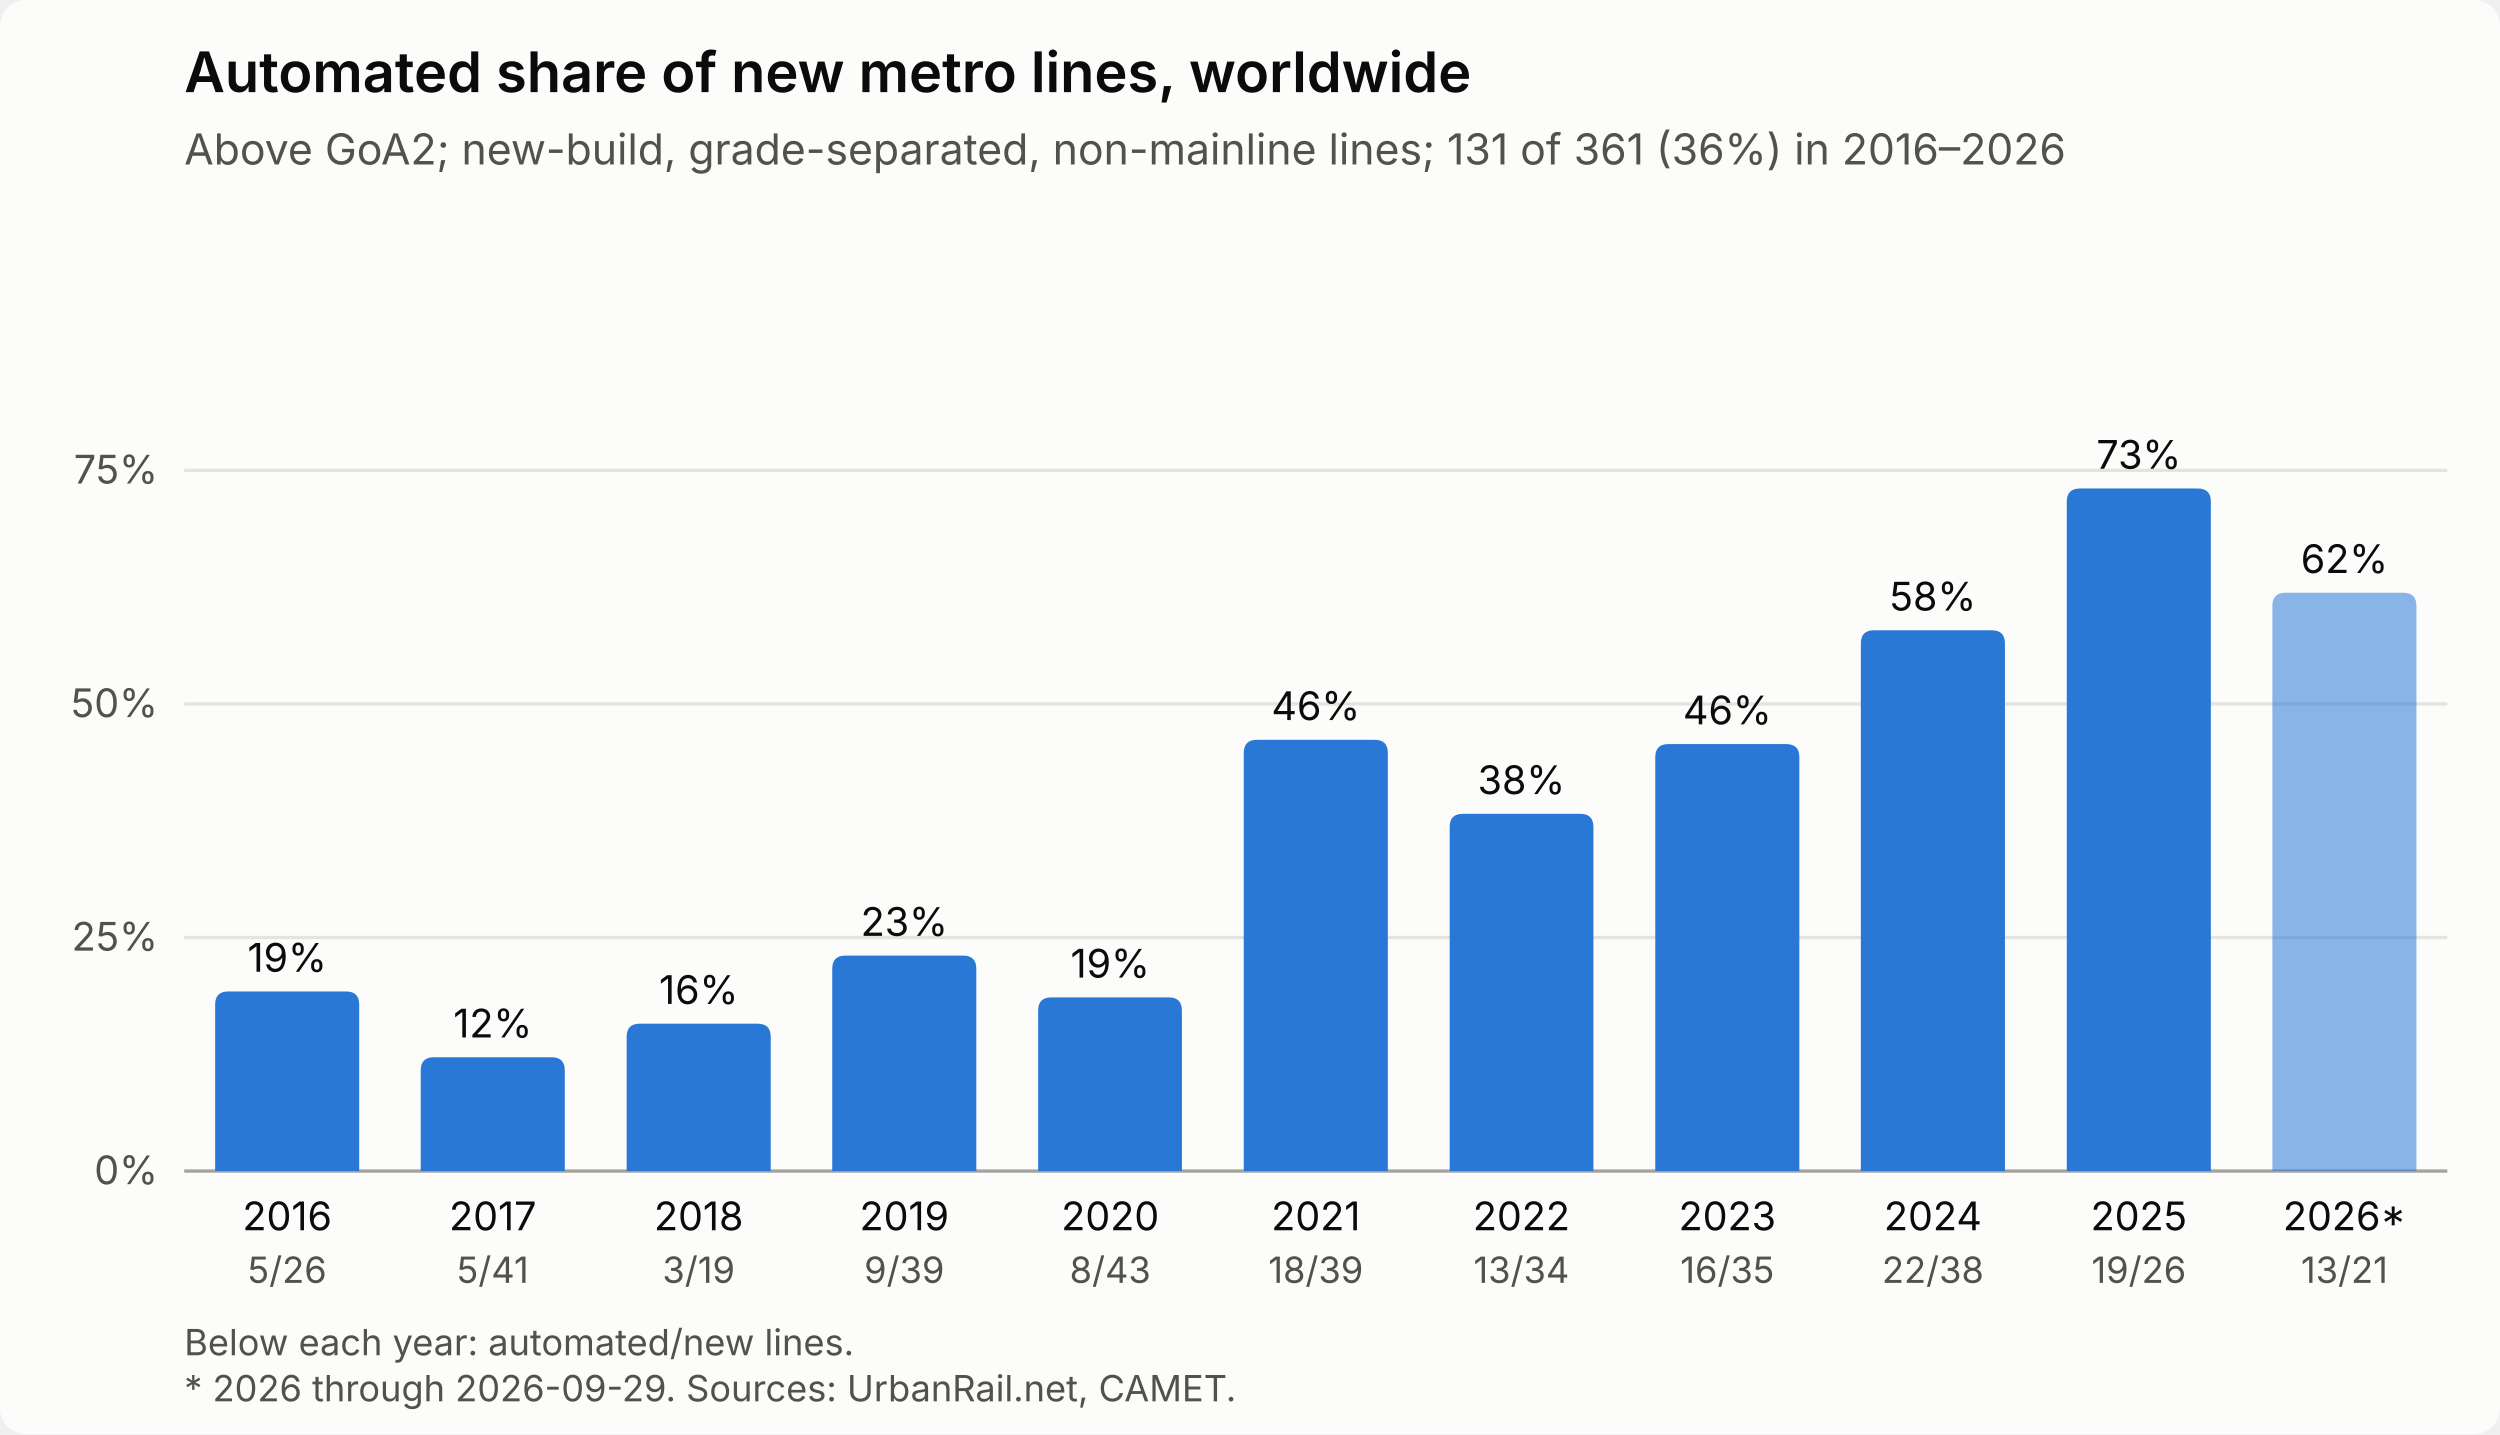
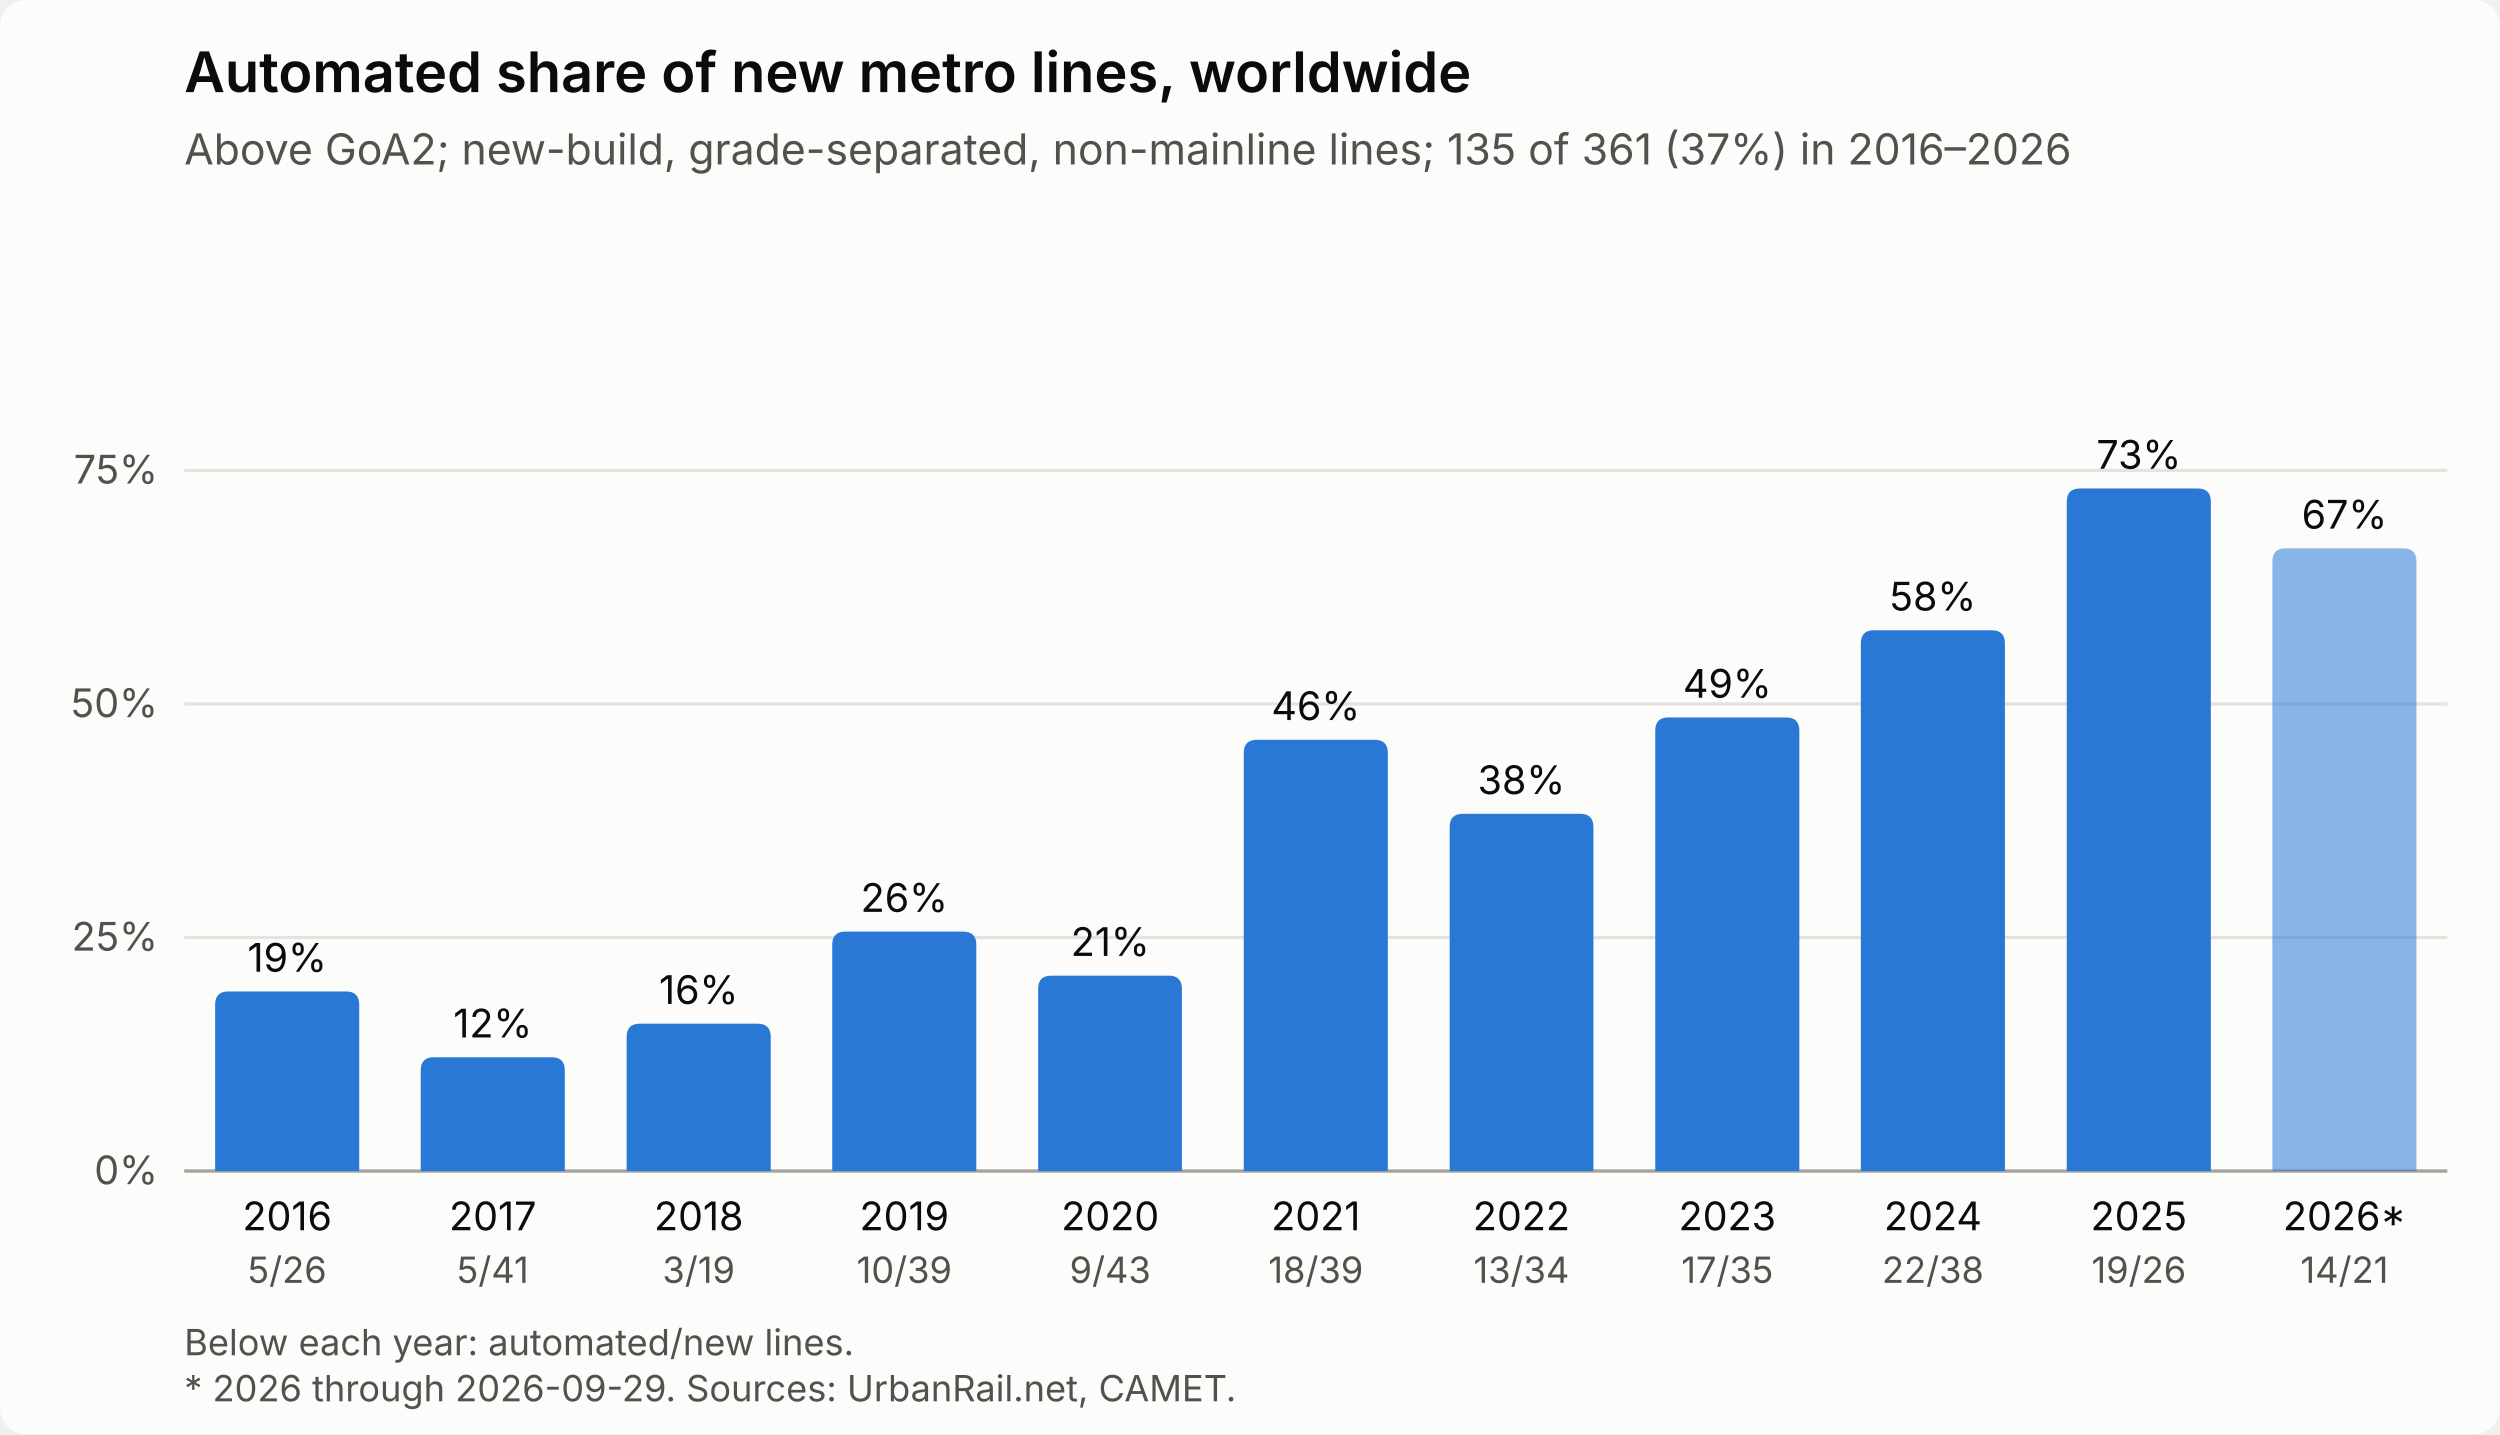
<svg xmlns="http://www.w3.org/2000/svg" viewBox="0 0 760 436" width="760" height="436" role="img" aria-labelledby="t d" font-family="system-ui, -apple-system, Segoe UI, sans-serif">
  <style>
.bg{fill:#fcfcfb}.bar{fill:#2a78d6}.bar.partial{fill-opacity:.55}
.grid{stroke:#e4e3df;stroke-width:1}.axis{stroke:#a3a29c;stroke-width:1}
.t1{fill:#0b0b0b}.t2{fill:#52514e}
@media (prefers-color-scheme: dark){
.bg{fill:#1a1a19}.bar{fill:#3987e5}.grid{stroke:#2e2e2c}.axis{stroke:#5d5c57}
.t1{fill:#ffffff}.t2{fill:#c3c2b7}}
</style>
  <rect class="bg" width="760" height="436" rx="8" />
  <text class="t1" x="56" y="28" font-size="17" font-weight="600">Automated share of new metro lines, worldwide</text>
-   <text class="t2" x="56" y="50" font-size="13">Above GoA2; new-build, grade-separated, non-mainline lines; 131 of 361 (36%) in 2016–2026</text>
+   <text class="t2" x="56" y="50" font-size="13">Above GoA2; new-build, grade-separated, non-mainline lines; 135 of 361 (37%) in 2016–2026</text>
  <line class="axis" x1="56" x2="744" y1="356.0" y2="356.0" />
  <text class="t2" x="48" y="360.0" font-size="12" text-anchor="end">0%</text>
  <line class="grid" x1="56" x2="744" y1="285.0" y2="285.0" />
  <text class="t2" x="48" y="289.0" font-size="12" text-anchor="end">25%</text>
  <line class="grid" x1="56" x2="744" y1="214.0" y2="214.0" />
  <text class="t2" x="48" y="218.0" font-size="12" text-anchor="end">50%</text>
  <line class="grid" x1="56" x2="744" y1="143.0" y2="143.0" />
  <text class="t2" x="48" y="147.0" font-size="12" text-anchor="end">75%</text>
  <g>
    <rect x="56.0" y="72" width="62.5" height="284" fill="transparent" />
    <path class="bar" d="M65.4,356.0 V305.4 Q65.4,301.4 69.4,301.4 H105.2 Q109.2,301.4 109.2,305.4 V356.0 Z" />
    <text class="t1" x="87.3" y="295.4" font-size="12" text-anchor="middle">19%</text>
  </g>
  <text class="t1" x="87.3" y="374.0" font-size="12" text-anchor="middle">2016</text>
  <text class="t2" x="87.3" y="390.0" font-size="11" text-anchor="middle">5/26</text>
  <g>
    <rect x="118.5" y="72" width="62.5" height="284" fill="transparent" />
    <path class="bar" d="M127.9,356.0 V325.4 Q127.9,321.4 131.9,321.4 H167.7 Q171.7,321.4 171.7,325.4 V356.0 Z" />
    <text class="t1" x="149.8" y="315.4" font-size="12" text-anchor="middle">12%</text>
  </g>
  <text class="t1" x="149.8" y="374.0" font-size="12" text-anchor="middle">2017</text>
  <text class="t2" x="149.8" y="390.0" font-size="11" text-anchor="middle">5/41</text>
  <g>
    <rect x="181.1" y="72" width="62.5" height="284" fill="transparent" />
    <path class="bar" d="M190.5,356.0 V315.2 Q190.5,311.2 194.5,311.2 H230.3 Q234.3,311.2 234.3,315.2 V356.0 Z" />
    <text class="t1" x="212.4" y="305.2" font-size="12" text-anchor="middle">16%</text>
  </g>
  <text class="t1" x="212.4" y="374.0" font-size="12" text-anchor="middle">2018</text>
  <text class="t2" x="212.4" y="390.0" font-size="11" text-anchor="middle">3/19</text>
  <g>
    <rect x="243.6" y="72" width="62.5" height="284" fill="transparent" />
-     <path class="bar" d="M253.0,356.0 V294.5 Q253.0,290.5 257.0,290.5 H292.8 Q296.8,290.5 296.8,294.5 V356.0 Z" />
-     <text class="t1" x="274.9" y="284.5" font-size="12" text-anchor="middle">23%</text>
+     <path class="bar" d="M253.0,356.0 V287.2 Q253.0,283.2 257.0,283.2 H292.8 Q296.8,283.2 296.8,287.2 V356.0 Z" />
+     <text class="t1" x="274.9" y="277.2" font-size="12" text-anchor="middle">26%</text>
  </g>
  <text class="t1" x="274.9" y="374.0" font-size="12" text-anchor="middle">2019</text>
-   <text class="t2" x="274.9" y="390.0" font-size="11" text-anchor="middle">9/39</text>
+   <text class="t2" x="274.9" y="390.0" font-size="11" text-anchor="middle">10/39</text>
  <g>
    <rect x="306.2" y="72" width="62.5" height="284" fill="transparent" />
-     <path class="bar" d="M315.6,356.0 V307.2 Q315.6,303.2 319.6,303.2 H355.3 Q359.3,303.2 359.3,307.2 V356.0 Z" />
-     <text class="t1" x="337.5" y="297.2" font-size="12" text-anchor="middle">19%</text>
+     <path class="bar" d="M315.6,356.0 V300.6 Q315.6,296.6 319.6,296.6 H355.3 Q359.3,296.6 359.3,300.6 V356.0 Z" />
+     <text class="t1" x="337.5" y="290.6" font-size="12" text-anchor="middle">21%</text>
  </g>
  <text class="t1" x="337.5" y="374.0" font-size="12" text-anchor="middle">2020</text>
-   <text class="t2" x="337.5" y="390.0" font-size="11" text-anchor="middle">8/43</text>
+   <text class="t2" x="337.5" y="390.0" font-size="11" text-anchor="middle">9/43</text>
  <g>
    <rect x="368.7" y="72" width="62.5" height="284" fill="transparent" />
    <path class="bar" d="M378.1,356.0 V228.9 Q378.1,224.9 382.1,224.9 H417.9 Q421.9,224.9 421.9,228.9 V356.0 Z" />
    <text class="t1" x="400.0" y="218.9" font-size="12" text-anchor="middle">46%</text>
  </g>
  <text class="t1" x="400.0" y="374.0" font-size="12" text-anchor="middle">2021</text>
  <text class="t2" x="400.0" y="390.0" font-size="11" text-anchor="middle">18/39</text>
  <g>
    <rect x="431.3" y="72" width="62.5" height="284" fill="transparent" />
    <path class="bar" d="M440.7,356.0 V251.4 Q440.7,247.4 444.7,247.4 H480.4 Q484.4,247.4 484.4,251.4 V356.0 Z" />
    <text class="t1" x="462.5" y="241.4" font-size="12" text-anchor="middle">38%</text>
  </g>
  <text class="t1" x="462.5" y="374.0" font-size="12" text-anchor="middle">2022</text>
  <text class="t2" x="462.5" y="390.0" font-size="11" text-anchor="middle">13/34</text>
  <g>
    <rect x="493.8" y="72" width="62.5" height="284" fill="transparent" />
-     <path class="bar" d="M503.2,356.0 V230.2 Q503.2,226.2 507.2,226.2 H543.0 Q547.0,226.2 547.0,230.2 V356.0 Z" />
-     <text class="t1" x="525.1" y="220.2" font-size="12" text-anchor="middle">46%</text>
+     <path class="bar" d="M503.2,356.0 V222.1 Q503.2,218.1 507.2,218.1 H543.0 Q547.0,218.1 547.0,222.1 V356.0 Z" />
+     <text class="t1" x="525.1" y="212.1" font-size="12" text-anchor="middle">49%</text>
  </g>
  <text class="t1" x="525.1" y="374.0" font-size="12" text-anchor="middle">2023</text>
-   <text class="t2" x="525.1" y="390.0" font-size="11" text-anchor="middle">16/35</text>
+   <text class="t2" x="525.1" y="390.0" font-size="11" text-anchor="middle">17/35</text>
  <g>
    <rect x="556.4" y="72" width="62.5" height="284" fill="transparent" />
    <path class="bar" d="M565.7,356.0 V195.6 Q565.7,191.6 569.7,191.6 H605.5 Q609.5,191.6 609.5,195.6 V356.0 Z" />
    <text class="t1" x="587.6" y="185.6" font-size="12" text-anchor="middle">58%</text>
  </g>
  <text class="t1" x="587.6" y="374.0" font-size="12" text-anchor="middle">2024</text>
  <text class="t2" x="587.6" y="390.0" font-size="11" text-anchor="middle">22/38</text>
  <g>
    <rect x="618.9" y="72" width="62.5" height="284" fill="transparent" />
    <path class="bar" d="M628.3,356.0 V152.5 Q628.3,148.5 632.3,148.5 H668.1 Q672.1,148.5 672.1,152.5 V356.0 Z" />
    <text class="t1" x="650.2" y="142.5" font-size="12" text-anchor="middle">73%</text>
  </g>
  <text class="t1" x="650.2" y="374.0" font-size="12" text-anchor="middle">2025</text>
  <text class="t2" x="650.2" y="390.0" font-size="11" text-anchor="middle">19/26</text>
  <g>
    <rect x="681.5" y="72" width="62.5" height="284" fill="transparent" />
-     <path class="bar partial" d="M690.8,356.0 V184.2 Q690.8,180.2 694.8,180.2 H730.6 Q734.6,180.2 734.6,184.2 V356.0 Z" />
-     <text class="t1" x="712.7" y="174.2" font-size="12" text-anchor="middle">62%</text>
+     <path class="bar partial" d="M690.8,356.0 V170.7 Q690.8,166.7 694.8,166.7 H730.6 Q734.6,166.7 734.6,170.7 V356.0 Z" />
+     <text class="t1" x="712.7" y="160.7" font-size="12" text-anchor="middle">67%</text>
  </g>
  <text class="t1" x="712.7" y="374.0" font-size="12" text-anchor="middle">2026*</text>
-   <text class="t2" x="712.7" y="390.0" font-size="11" text-anchor="middle">13/21</text>
+   <text class="t2" x="712.7" y="390.0" font-size="11" text-anchor="middle">14/21</text>
  <text class="t2" x="56" y="412" font-size="11">Below each year: automated/new lines.</text>
  <text class="t2" x="56" y="426" font-size="11">* 2026 through 2026-09-29. Sources: UrbanRail.net, CAMET.</text>
</svg>
